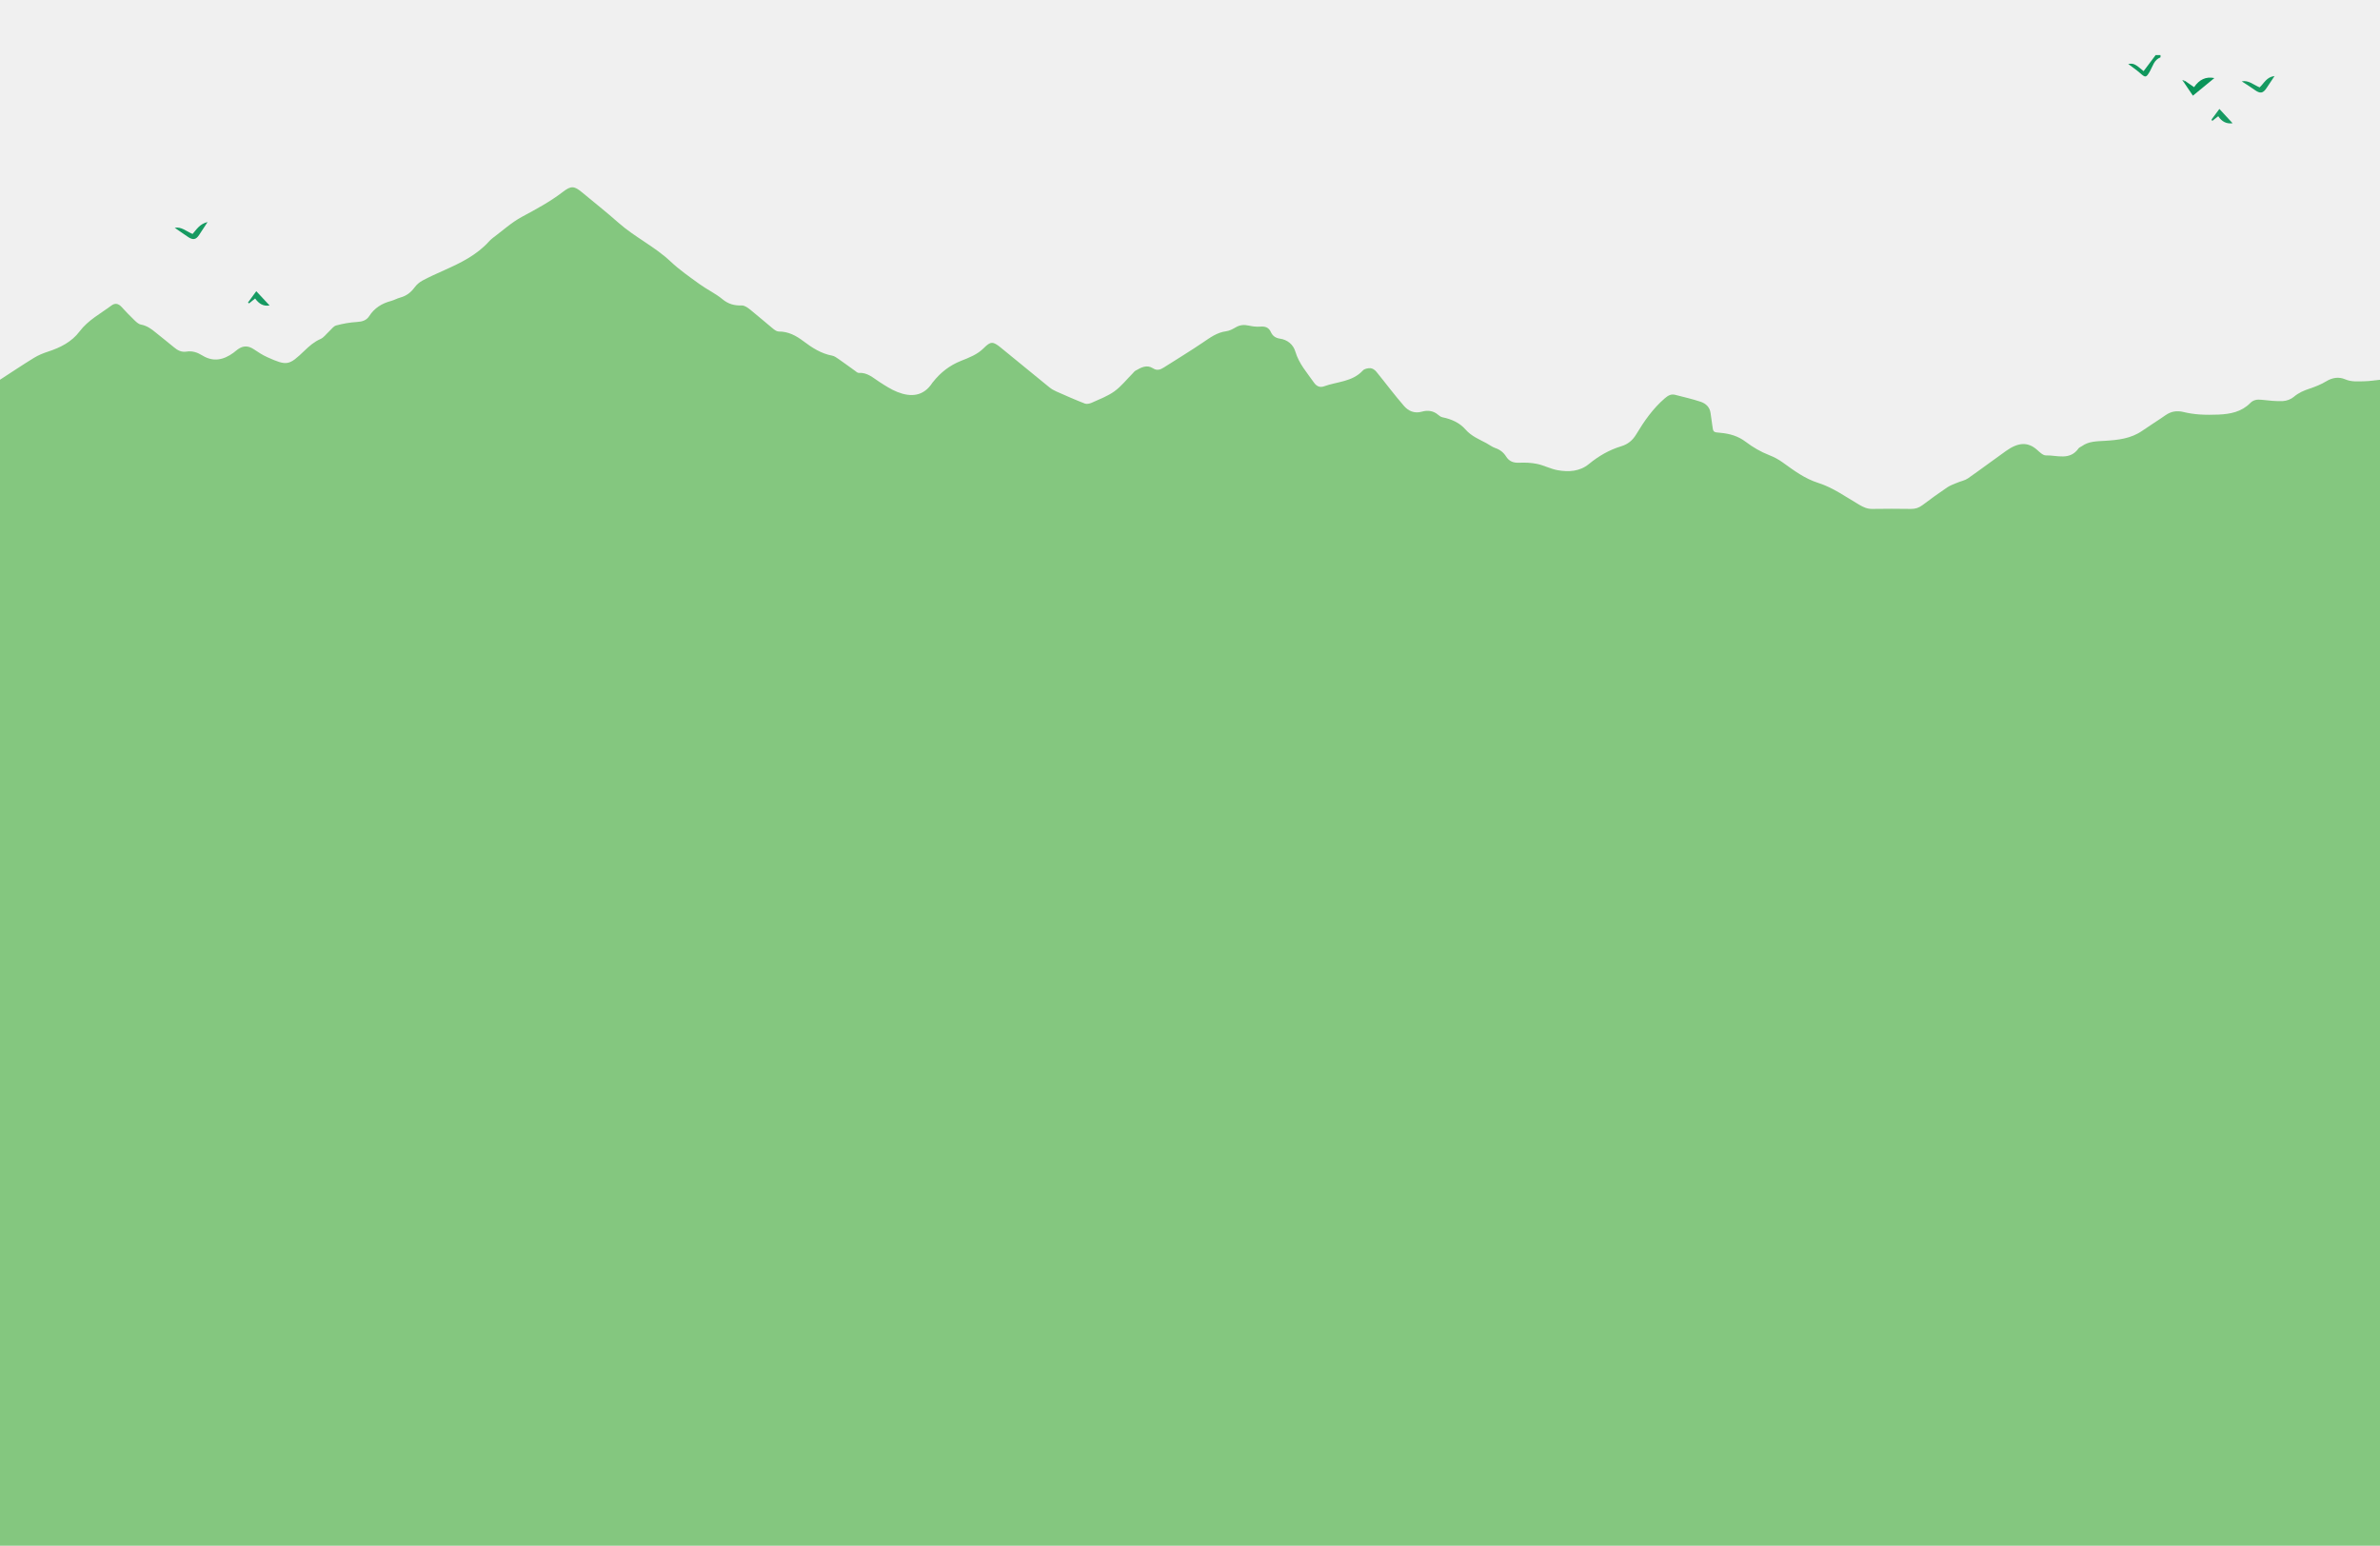
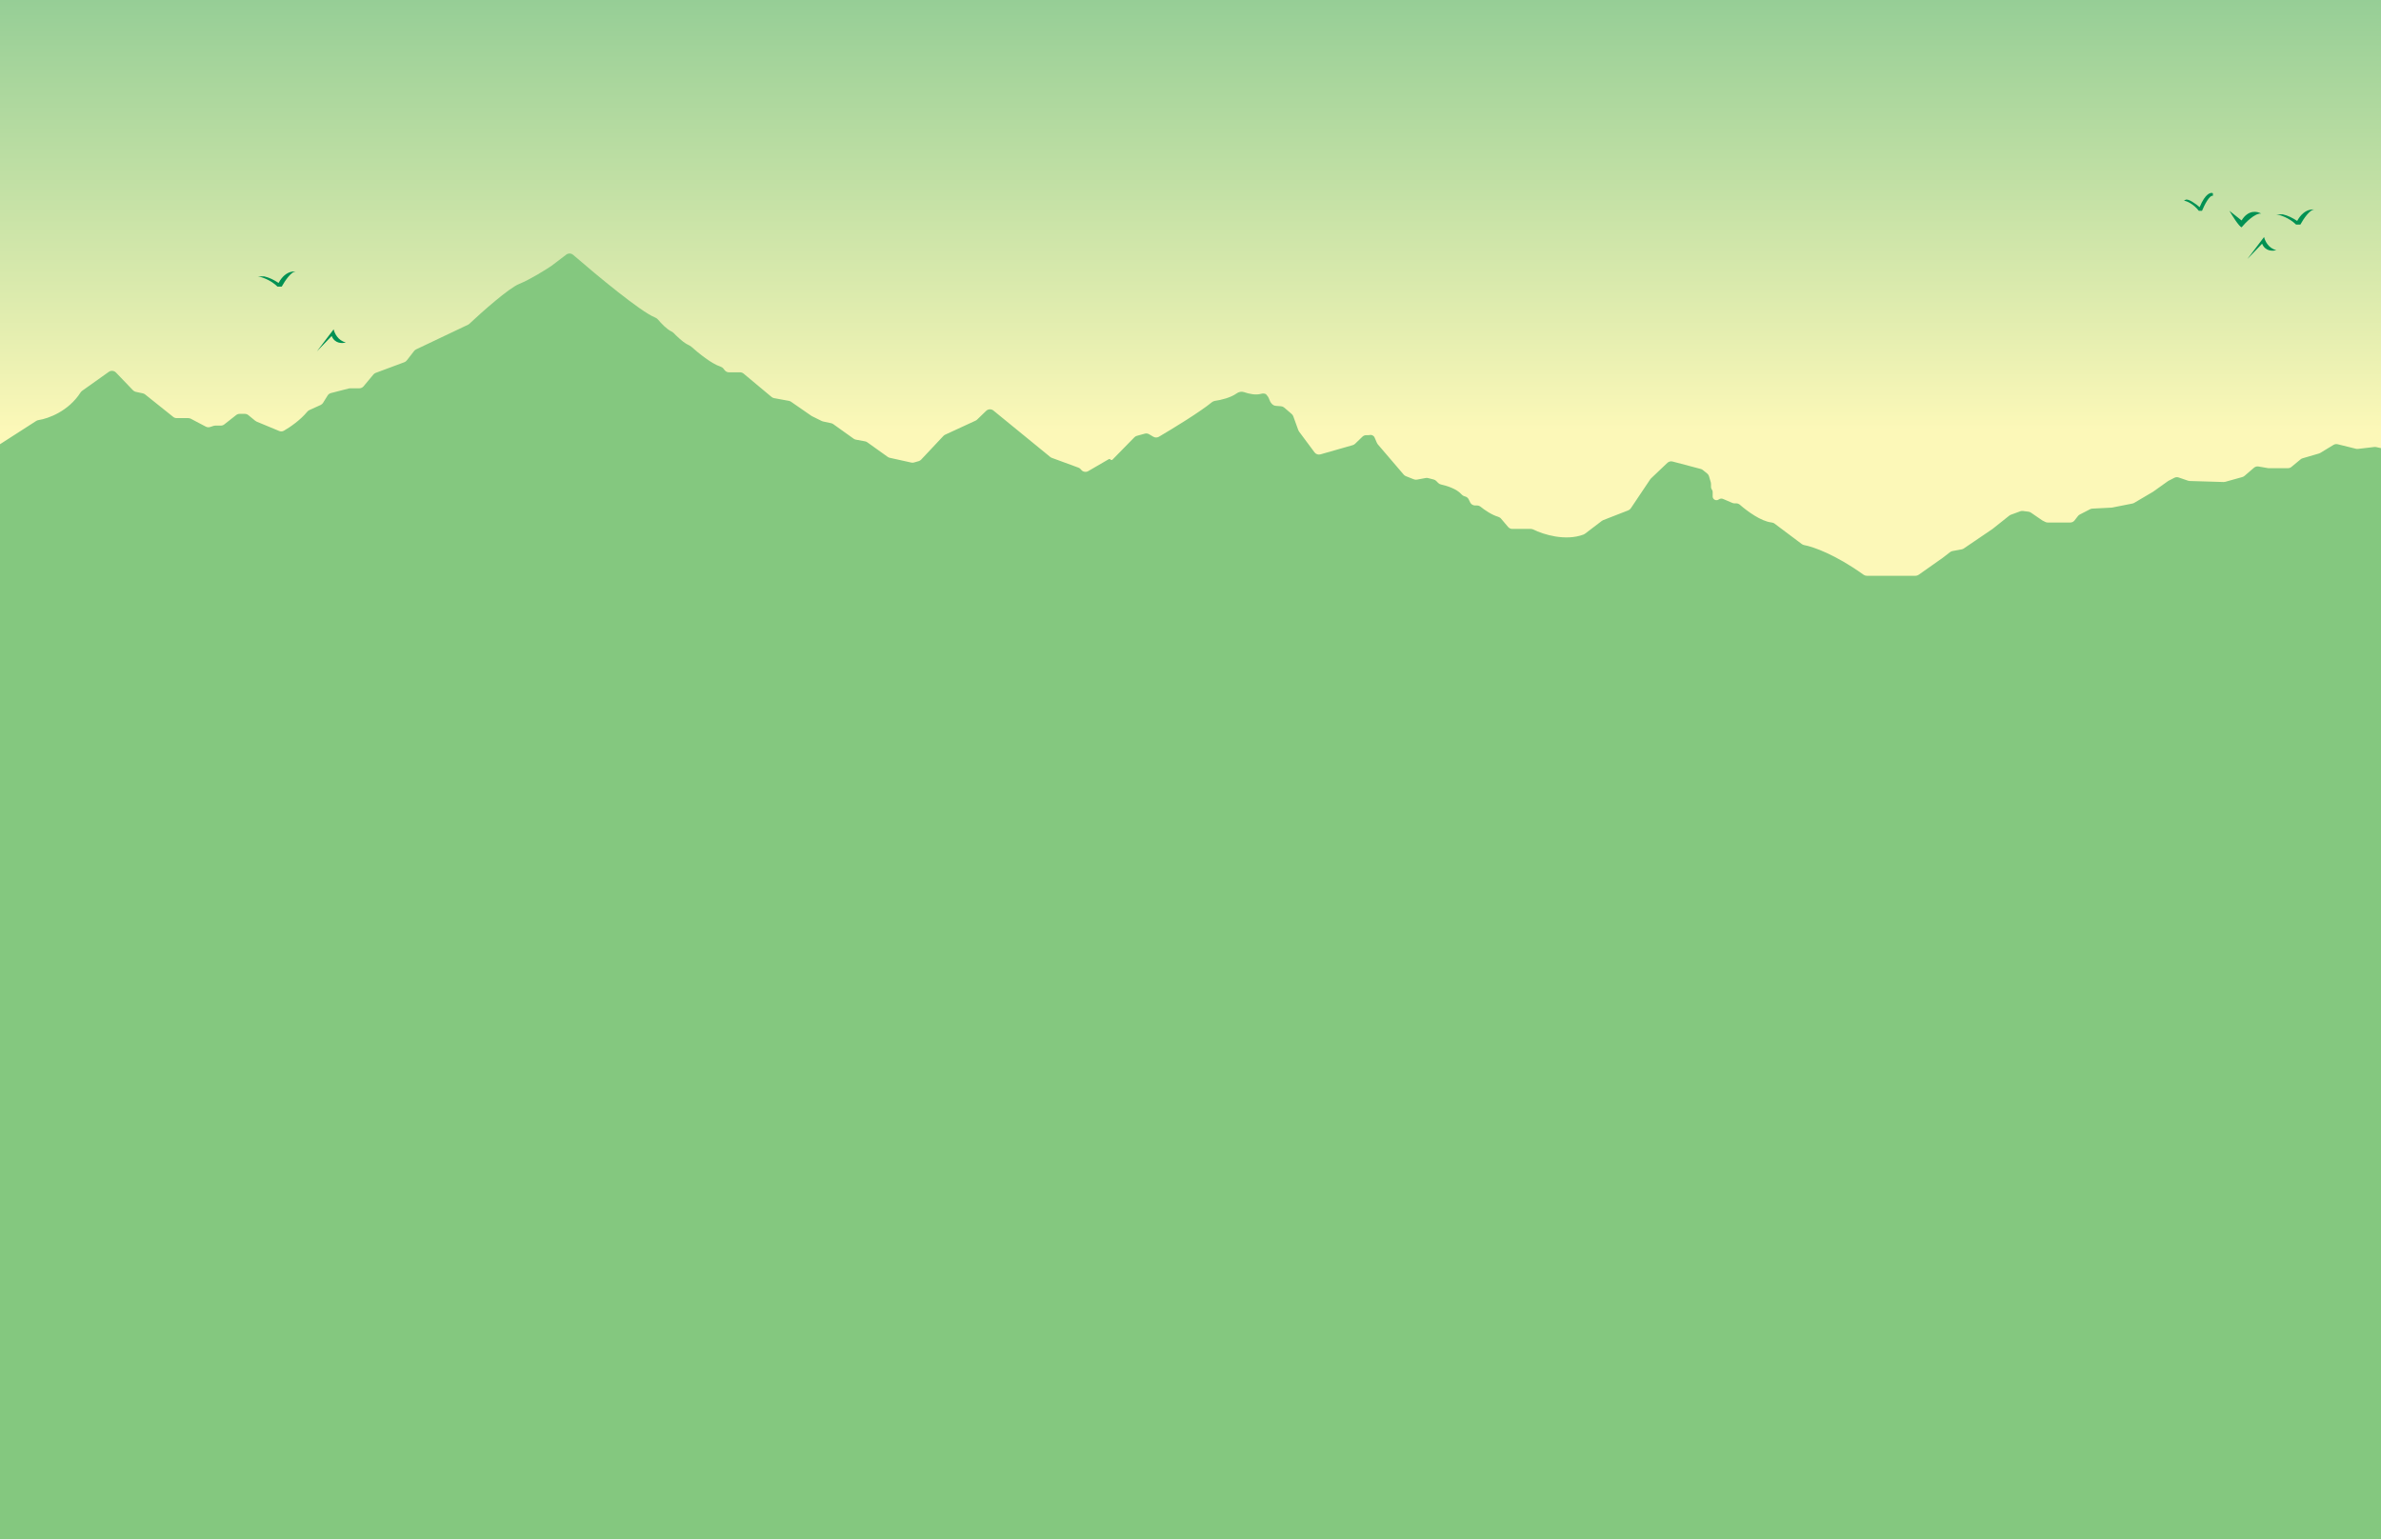
- <svg xmlns="http://www.w3.org/2000/svg" width="1512" height="982" viewBox="0 0 1512 982" fill="none">
-   <path d="M1512 241.252V982H0C0 735.08 0 488.171 0 241.252C7.182 236.601 14.29 231.824 21.578 227.352C24.339 225.658 27.436 224.385 30.523 223.386C38.346 220.85 45.549 217.209 50.547 210.57C55.986 203.341 63.819 199.322 70.77 194.113C73.164 192.314 75.275 192.872 77.238 195.008C79.727 197.712 82.246 200.395 84.903 202.941C86.257 204.246 87.811 205.888 89.502 206.193C93.345 206.908 96.201 208.981 99.046 211.359C102.805 214.495 106.753 217.43 110.481 220.597C112.864 222.628 115.342 223.891 118.545 223.375C122.188 222.786 125.464 223.922 128.499 225.806C135.492 230.13 141.981 228.699 148.218 224.185C149.205 223.47 150.108 222.617 151.105 221.913C154.549 219.461 157.752 219.566 161.249 221.891C163.989 223.712 166.782 225.564 169.764 226.9C182.364 232.54 183.519 232.35 193.557 222.681C196.612 219.734 199.668 217.104 203.626 215.368C205.705 214.452 207.207 212.253 208.981 210.643C210.483 209.286 211.827 207.234 213.58 206.761C217.917 205.593 222.432 204.804 226.915 204.551C230.181 204.362 232.848 203.489 234.549 200.848C237.867 195.681 242.571 192.767 248.356 191.23C250.372 190.694 252.241 189.599 254.257 189.052C258.163 188.011 261.051 185.801 263.434 182.529C264.715 180.772 266.574 179.214 268.495 178.194C272.968 175.816 277.599 173.732 282.229 171.67C292.635 167.019 302.83 162.063 310.663 153.393C311.367 152.615 312.144 151.878 312.973 151.257C319.137 146.67 324.912 141.346 331.611 137.737C340.567 132.918 349.461 128.151 357.546 121.943C362.796 117.913 364.759 118.018 369.873 122.28C377.538 128.667 385.381 134.843 392.836 141.451C403.189 150.626 415.863 156.581 425.985 166.114C431.676 171.47 438.196 175.995 444.549 180.593C449.2 183.96 454.545 186.422 458.934 190.062C462.735 193.219 466.578 194.208 471.303 194.071C473.088 194.019 475.135 195.544 476.7 196.797C481.614 200.732 486.328 204.909 491.211 208.897C492.219 209.718 493.584 210.633 494.77 210.622C500.902 210.591 505.827 213.295 510.52 216.841C515.991 220.966 521.682 224.638 528.622 225.932C530.092 226.206 531.478 227.226 532.759 228.11C536.214 230.498 539.585 233.013 543.008 235.444C543.827 236.023 544.761 236.98 545.59 236.917C551.04 236.528 554.641 240.042 558.736 242.672C562.38 245.008 566.065 247.428 570.055 249.017C578.812 252.489 586.792 251.837 592.431 243.041C592.525 242.893 592.662 242.778 592.777 242.641C597.534 236.633 603.288 232.14 610.522 229.257C615.646 227.216 620.918 225.259 625.044 221.092C629.36 216.736 630.882 216.851 635.712 220.776C646.033 229.162 656.281 237.643 666.603 246.018C667.926 247.092 669.459 247.997 671.034 248.68C677.04 251.343 683.067 254.005 689.188 256.383C690.406 256.856 692.265 256.456 693.556 255.867C698.439 253.647 703.605 251.753 707.899 248.67C712.246 245.545 715.68 241.147 719.512 237.306C720.132 236.685 720.657 235.896 721.392 235.486C724.909 233.497 728.5 231.403 732.574 234.034C735.063 235.633 737.226 234.844 739.399 233.455C747.663 228.194 756.052 223.112 764.158 217.62C768.81 214.463 773.199 211.18 779.037 210.444C781.2 210.17 783.331 208.949 785.284 207.834C787.909 206.34 790.482 206.235 793.359 206.856C795.721 207.371 798.22 207.697 800.604 207.508C803.754 207.266 805.98 207.908 807.397 211.001C808.447 213.295 810.243 214.737 813.036 215.126C817.939 215.799 821.614 218.924 822.937 223.396C825.216 231.088 830.361 236.791 834.76 243.072C836.398 245.419 838.561 246.366 841.102 245.45C849.45 242.409 859.12 242.662 865.83 235.37C866.827 234.286 869.011 233.844 870.607 233.908C871.878 233.96 873.421 234.981 874.282 236.033C880.246 243.314 885.843 250.922 892.048 258.003C894.778 261.117 898.59 262.875 903.304 261.538C906.916 260.507 910.602 260.875 913.689 263.569C914.466 264.243 915.432 264.905 916.398 265.105C922.057 266.231 927.328 268.609 931.003 272.828C934.783 277.174 939.697 279.057 944.401 281.604C946.239 282.603 947.95 283.961 949.903 284.624C952.885 285.634 955.164 287.401 956.781 289.979C958.765 293.146 961.464 294.135 965.149 293.978C968.94 293.809 972.856 293.957 976.552 294.735C980.962 295.672 985.099 297.913 989.52 298.713C996.523 299.986 1003.63 299.554 1009.4 294.819C1015.58 289.727 1022.31 285.844 1029.92 283.529C1034.17 282.246 1037.15 279.805 1039.47 275.964C1044.53 267.557 1050.1 259.518 1057.66 253.037C1059.68 251.311 1061.59 250.154 1064.25 250.848C1069.66 252.268 1075.14 253.468 1080.43 255.246C1083.62 256.319 1086.19 258.582 1086.7 262.359C1087.04 264.926 1087.46 267.494 1087.79 270.061C1088.38 274.775 1088.38 274.554 1093.15 274.996C1098.88 275.533 1104.2 277.006 1109.04 280.688C1113.58 284.14 1118.7 287.107 1124 289.169C1127.16 290.39 1129.9 291.884 1132.57 293.809C1139.7 298.934 1146.48 304.079 1155.34 306.878C1164.47 309.771 1172.69 315.727 1181.12 320.651C1183.78 322.208 1186.23 323.376 1189.38 323.323C1197.6 323.187 1205.82 323.197 1214.04 323.323C1216.82 323.366 1219.08 322.597 1221.3 320.935C1226.47 317.042 1231.72 313.243 1237.08 309.624C1239.05 308.298 1241.4 307.519 1243.63 306.583C1245.82 305.657 1248.33 305.236 1250.23 303.91C1258.41 298.207 1266.36 292.189 1274.5 286.433C1282.11 281.046 1288.22 280.573 1294.08 285.728C1295.76 287.212 1297.86 289.358 1299.72 289.316C1306.84 289.127 1314.95 292.757 1320.48 284.876C1320.94 284.213 1321.93 283.929 1322.63 283.424C1327.02 280.278 1332.06 280.383 1337.16 280.068C1345.46 279.563 1353.75 278.7 1360.94 273.691C1365.81 270.293 1370.89 267.189 1375.76 263.78C1379.32 261.296 1382.99 260.749 1387.18 261.759C1390.51 262.57 1393.96 263.085 1397.39 263.317C1401.4 263.59 1405.45 263.559 1409.46 263.39C1416.9 263.075 1424.04 261.665 1429.56 256.067C1431.64 253.963 1434 253.689 1436.77 253.984C1441.25 254.457 1445.78 255.015 1450.26 254.815C1452.67 254.71 1455.47 253.657 1457.29 252.09C1460.34 249.48 1463.72 248.081 1467.41 246.85C1471.01 245.64 1474.63 244.209 1477.85 242.241C1481.8 239.831 1485.91 239.284 1489.86 240.978C1493.97 242.746 1498.06 242.294 1502.19 242.22C1505.47 242.157 1508.73 241.61 1512 241.284V241.252Z" fill="#84C77F" />
-   <path d="M1372.55 35C1372.53 35.517 1372.64 36.406 1372.46 36.489C1368.44 38.04 1367.66 42.073 1365.86 45.227C1363.48 49.384 1363.08 49.519 1359.66 46.499C1357.16 44.297 1354.37 42.425 1352.06 40.667C1355.34 40.088 1356.35 40.512 1361.82 45.196C1364.37 41.794 1366.92 38.402 1369.46 35C1370.49 35 1371.53 35 1372.56 35H1372.55Z" fill="#10975D" />
-   <path d="M1424.17 51.68C1428.51 50.79 1431.71 53.924 1435.53 55.506C1438.32 52.941 1439.94 48.888 1445 48.319C1443.12 51.142 1441.57 53.458 1440.03 55.795C1437.63 59.446 1435.87 59.653 1432.23 57.016C1429.65 55.144 1426.91 53.479 1424.18 51.69L1424.17 51.68Z" fill="#169A61" />
-   <path d="M1388.18 51.422C1390.07 52.735 1391.96 54.038 1393.89 55.372C1397.17 50.543 1401.38 48.516 1406.78 49.591C1402.36 53.211 1397.97 56.83 1393.14 60.78C1391.3 58.05 1389.32 55.134 1387.35 52.218C1387.62 51.949 1387.9 51.691 1388.17 51.422H1388.18Z" fill="#0A9459" />
-   <path d="M111 144.729C115.198 143.87 118.404 146.993 122.344 148.637C124.847 145.804 126.853 142.247 131.878 141.068C129.728 144.356 128.104 146.838 126.47 149.31C124.454 152.36 122.51 152.65 119.304 150.426C116.543 148.513 113.771 146.621 111 144.729Z" fill="#169A61" />
-   <path d="M1418.36 78.298C1414.44 78.826 1411.5 77.275 1409.24 73.841C1407.96 74.844 1406.67 75.858 1405.38 76.861C1405.36 76.799 1405.34 76.747 1405 75.899C1406.49 73.893 1408.26 71.514 1409.96 69.209C1412.91 72.404 1415.62 75.341 1418.36 78.298Z" fill="#179A62" />
-   <path d="M162.064 189.639C160.689 190.756 159.469 191.749 158.259 192.741C158.01 192.566 157.762 192.39 157.524 192.224C159.282 189.815 161.04 187.416 162.809 185.006C165.766 188.171 168.476 191.087 171.268 194.075C167.39 194.706 164.536 193.072 162.085 189.639H162.064Z" fill="#179A62" />
-   <path d="M1387.35 52.218C1387.02 51.763 1386.69 51.307 1386.36 50.852C1386.96 51.039 1387.57 51.235 1388.17 51.421C1387.9 51.69 1387.62 51.949 1387.35 52.218Z" fill="#0A9459" />
+ <svg xmlns="http://www.w3.org/2000/svg" width="1728" height="1117" viewBox="0 0 1728 1117" fill="none">
+   <g clip-path="url(#clip0_299_2633)">
+     <rect width="1728" height="1117" fill="url(#paint0_linear_299_2633)" />
+     <path fill-rule="evenodd" clip-rule="evenodd" d="M-3 326.517V1169.24H1728V325.236L1724.44 324.473C1724.01 324.381 1723.57 324.36 1723.14 324.411L1711.29 325.796C1710.81 325.852 1710.33 325.822 1709.87 325.706L1696.56 322.415C1695.53 322.159 1694.43 322.327 1693.52 322.882L1683.97 328.698C1683.67 328.881 1683.35 329.023 1683.02 329.122L1671.09 332.608C1670.57 332.76 1670.08 333.018 1669.66 333.364L1662.99 338.88C1662.28 339.473 1661.38 339.798 1660.45 339.798H1646.6C1646.37 339.798 1646.15 339.778 1645.92 339.74L1639.1 338.569C1637.92 338.368 1636.72 338.7 1635.82 339.475L1628.9 345.406C1628.46 345.786 1627.94 346.064 1627.37 346.222L1614.99 349.684C1614.6 349.793 1614.2 349.843 1613.79 349.83L1589.16 349.094C1588.76 349.082 1588.37 349.009 1587.99 348.879L1581.16 346.536C1580.12 346.183 1579 346.265 1578.03 346.763L1573.79 348.942C1573.62 349.031 1573.45 349.132 1573.3 349.245L1562.71 356.807L1548.88 364.966C1548.49 365.195 1548.06 365.357 1547.62 365.444L1532.94 368.349C1532.76 368.386 1532.57 368.41 1532.37 368.42L1518.49 369.134C1517.93 369.163 1517.37 369.312 1516.87 369.572L1509.41 373.413C1508.89 373.679 1508.43 374.055 1508.08 374.514L1505.61 377.684C1504.86 378.659 1503.69 379.229 1502.46 379.229H1486.15C1485.51 379.229 1484.88 379.077 1484.32 378.786L1482.17 377.683L1473.95 372.043C1473.43 371.684 1472.83 371.455 1472.2 371.374L1468.12 370.849C1467.48 370.767 1466.83 370.84 1466.23 371.062L1459.34 373.594C1458.94 373.742 1458.56 373.953 1458.23 374.219L1446.11 383.868L1425.17 398.085C1424.71 398.397 1424.19 398.61 1423.65 398.71L1417.01 399.929C1416.39 400.044 1415.8 400.308 1415.29 400.697L1410.05 404.743L1392.45 417.156C1391.78 417.632 1390.97 417.887 1390.15 417.887H1354.85C1354.01 417.887 1353.18 417.614 1352.49 417.122C1332.06 402.468 1316.01 396.841 1309.5 395.631C1308.82 395.506 1308.18 395.249 1307.64 394.838L1287.9 380.03C1287.21 379.51 1286.37 379.248 1285.51 379.153C1278.01 378.327 1267.97 370.938 1262.75 366.359C1262 365.694 1261.03 365.312 1260.02 365.312H1258.81C1258.26 365.312 1257.73 365.202 1257.23 364.988L1250.55 362.125C1249.56 361.7 1248.43 361.795 1247.52 362.378L1247.19 362.59C1246.12 363.279 1244.72 363.141 1243.8 362.256C1243.26 361.739 1242.96 361.025 1242.96 360.28V357.013C1242.96 356.379 1242.75 355.762 1242.36 355.261C1241.97 354.76 1241.76 354.143 1241.76 353.508V351.193C1241.76 350.814 1241.7 350.437 1241.6 350.074L1240.31 345.645C1240.08 344.859 1239.61 344.161 1238.97 343.648L1235.81 341.104C1235.37 340.752 1234.87 340.497 1234.32 340.354L1213.86 334.955C1212.52 334.601 1211.09 334.968 1210.09 335.924L1198.2 347.225C1197.99 347.427 1197.8 347.652 1197.64 347.897L1183.55 368.907C1183.1 369.587 1182.45 370.11 1181.68 370.407L1163.54 377.479C1163.2 377.614 1162.87 377.797 1162.57 378.022L1150.23 387.405C1149.94 387.623 1149.63 387.803 1149.29 387.931C1136.01 392.945 1120.04 387.885 1112.81 384.318C1112.23 384.029 1111.59 383.868 1110.94 383.868H1097.56C1096.38 383.868 1095.27 383.351 1094.51 382.455L1089.37 376.402C1088.8 375.728 1088.02 375.276 1087.17 375.023C1082.48 373.616 1077.46 370.144 1074.63 367.843C1073.87 367.224 1072.92 366.858 1071.94 366.858H1070.56C1069.03 366.858 1067.63 365.984 1066.96 364.606L1065.9 362.414C1065.36 361.315 1064.35 360.523 1063.16 360.267C1062.07 360.033 1061.15 359.322 1060.4 358.494C1057.08 354.816 1050.13 352.561 1045.88 351.645C1045.06 351.467 1044.3 351.07 1043.71 350.466L1042.39 349.109C1041.88 348.581 1041.23 348.205 1040.52 348.022L1036.45 346.976C1035.89 346.831 1035.3 346.81 1034.73 346.915L1028.31 348.095C1027.58 348.231 1026.82 348.156 1026.12 347.88L1020.29 345.575C1019.69 345.335 1019.15 344.951 1018.73 344.455L999.93 322.474C999.67 322.17 999.457 321.828 999.298 321.46L997.604 317.538C996.987 316.109 995.422 315.342 993.915 315.73C993.657 315.796 993.393 315.829 993.127 315.829H991.536C990.5 315.829 989.504 316.231 988.759 316.951L983.427 322.095C982.955 322.55 982.379 322.882 981.749 323.062L958.321 329.759C956.72 330.217 955.004 329.636 954.011 328.3L942.789 313.208C942.557 312.895 942.371 312.551 942.238 312.185L938.59 302.127C938.355 301.48 937.956 300.904 937.433 300.455L932.006 295.801C931.364 295.25 930.565 294.917 929.723 294.85L925.862 294.539C923.484 294.348 921.896 292.024 921.126 289.766C920.659 288.396 919.881 287.271 919.077 286.422C918.051 285.339 916.417 285.474 914.978 285.868C911.235 286.896 906.324 285.82 902.736 284.563C900.966 283.943 898.952 284.447 897.431 285.545C893.102 288.669 886.045 290.33 881.76 290.935C880.959 291.048 880.208 291.37 879.582 291.882C870.911 298.972 851.59 310.802 841.07 316.975C839.828 317.704 838.291 317.7 837.048 316.973L833.904 315.134C832.973 314.59 831.862 314.445 830.822 314.731L825.072 316.316C824.392 316.504 823.773 316.868 823.279 317.372L807.381 333.592C806.969 334.012 806.282 333.972 805.921 333.509C805.623 333.125 805.088 333.021 804.668 333.265L789.791 341.908C788.06 342.913 785.852 342.484 784.624 340.904L784.467 340.702C784.007 340.111 783.391 339.661 782.688 339.402L763.358 332.298C762.94 332.144 762.551 331.922 762.207 331.641L721.001 297.975C719.432 296.693 717.152 296.787 715.693 298.194L709.12 304.536C708.798 304.846 708.426 305.101 708.02 305.289L685.899 315.503C685.432 315.719 685.012 316.022 684.66 316.396L668.518 333.581C668.023 334.108 667.396 334.49 666.702 334.689L663.328 335.653C662.688 335.836 662.013 335.856 661.363 335.712L645.719 332.242C645.194 332.126 644.697 331.905 644.259 331.592L629.42 320.987C628.943 320.645 628.395 320.413 627.818 320.307L621.157 319.083C620.58 318.977 620.032 318.745 619.555 318.404L604.728 307.807C604.282 307.489 603.776 307.265 603.24 307.151L597.328 305.883C597.003 305.813 596.689 305.704 596.392 305.557L589.289 302.042C589.114 301.956 588.945 301.857 588.785 301.745L574.107 291.578C573.64 291.255 573.11 291.035 572.552 290.932L561.81 288.958C561.133 288.834 560.499 288.537 559.971 288.096L539.652 271.141C538.932 270.541 538.026 270.213 537.089 270.213H529.076C527.841 270.213 526.675 269.642 525.918 268.668L525.049 267.55C524.447 266.775 523.576 266.269 522.641 265.967C516.472 263.972 507.176 256.518 501.808 251.703C501.098 251.066 500.166 250.601 499.255 250.147C498.777 249.908 498.305 249.673 497.874 249.417C495.238 247.852 491.269 244.121 488.755 241.559C488.289 241.084 487.714 240.741 487.113 240.454C483.859 238.901 479.864 234.699 477.545 231.914C476.943 231.191 476.142 230.694 475.267 230.347C465.122 226.326 433.328 199.993 415.97 184.972C414.535 183.73 412.438 183.669 410.927 184.817L400.299 192.896C395.691 195.989 384.552 202.947 376.858 206.04C369.291 209.082 349.861 226.336 340.647 234.995C340.342 235.281 340.003 235.512 339.625 235.691L301.986 253.568C301.421 253.837 300.927 254.233 300.544 254.727L295.213 261.584C294.757 262.17 294.147 262.618 293.451 262.878L272.673 270.615C272.02 270.858 271.441 271.268 270.995 271.803L263.86 280.37C263.1 281.283 261.974 281.81 260.786 281.81H254.151C253.815 281.81 253.48 281.853 253.154 281.936L240.172 285.276C239.175 285.533 238.315 286.164 237.772 287.038L234.45 292.379C234.033 293.05 233.427 293.582 232.707 293.909L224.491 297.639C223.901 297.907 223.388 298.316 222.976 298.817C217.878 305.02 210.361 310.124 205.986 312.623C204.964 313.207 203.733 313.25 202.646 312.799L186.272 306.004C185.911 305.854 185.573 305.652 185.271 305.405L180.221 301.271C179.506 300.686 178.611 300.366 177.687 300.366H173.888C172.992 300.366 172.121 300.667 171.416 301.221L162.773 308.016C162.069 308.57 161.198 308.871 160.301 308.871H156.302C155.887 308.871 155.473 308.936 155.078 309.063L152.467 309.903C151.443 310.232 150.331 310.135 149.379 309.635L138.518 303.919C137.944 303.617 137.305 303.459 136.656 303.459H128.228C127.32 303.459 126.439 303.15 125.73 302.583L105.323 286.265C104.839 285.878 104.271 285.608 103.664 285.478L98.572 284.386C97.791 284.219 97.078 283.822 96.525 283.246L84.752 270.986L84.137 270.353C82.762 268.938 80.56 268.737 78.951 269.881L59.57 283.658C59.133 283.969 58.763 284.369 58.473 284.821C49.673 298.518 35.089 303.785 27.971 304.881C27.364 304.975 26.783 305.178 26.267 305.51L-1.164 323.153C-2.308 323.889 -3 325.157 -3 326.517Z" fill="#84C87F" />
+     <path d="M1595.79 153C1591.94 147.971 1586.99 145.952 1585 145.571L1586.16 145C1588.16 143.933 1593.8 148.111 1596.37 150.333C1600.53 140.276 1604.52 139.413 1606 140.238V142.143C1603.53 141.381 1599.71 149.063 1598.1 153H1595.79Z" fill="#019153" />
+     <path d="M1666.39 163C1661.25 157.969 1654.65 155.949 1652 155.567H1656.67C1660.67 156.497 1663.73 158.108 1667.16 160.332C1672.7 150.269 1680 152.137 1680 152.137C1676.71 151.375 1671.61 159.061 1669.47 163H1666.39Z" fill="#019153" />
+     <path d="M1626.81 165C1624.85 164.2 1620.12 156.667 1618 153L1626.81 160C1631.7 152 1638.31 153.333 1641 155C1636.5 154.6 1629.66 161.5 1626.81 165Z" fill="#019153" />
+     <path d="M1643.15 172L1631 188L1641.71 176.861C1644.01 182.532 1649.53 182.329 1652 181.519C1646.24 180.223 1643.7 174.633 1643.15 172Z" fill="#019153" />
+     <path d="M201.385 208C196.248 202.969 189.654 200.949 187 200.567H191.667C195.667 201.497 198.731 203.108 202.156 205.332C207.705 195.269 215 197.137 215 197.137C211.712 196.375 206.609 204.061 204.468 208H201.385Z" fill="#019153" />
+     <path d="M242.147 239L230 255L240.706 243.861C243.012 249.532 248.529 249.329 251 248.519C245.235 247.223 242.696 241.633 242.147 239Z" fill="#019153" />
+   </g>
+   <defs>
+     <linearGradient id="paint0_linear_299_2633" x1="864" y1="0" x2="864" y2="1117" gradientUnits="userSpaceOnUse">
+       <stop stop-color="#96CE96" />
+       <stop offset="0.28" stop-color="#FCF8B8" />
+     </linearGradient>
+     <clipPath id="clip0_299_2633">
+       <rect width="1728" height="1117" fill="white" />
+     </clipPath>
+   </defs>
</svg>
